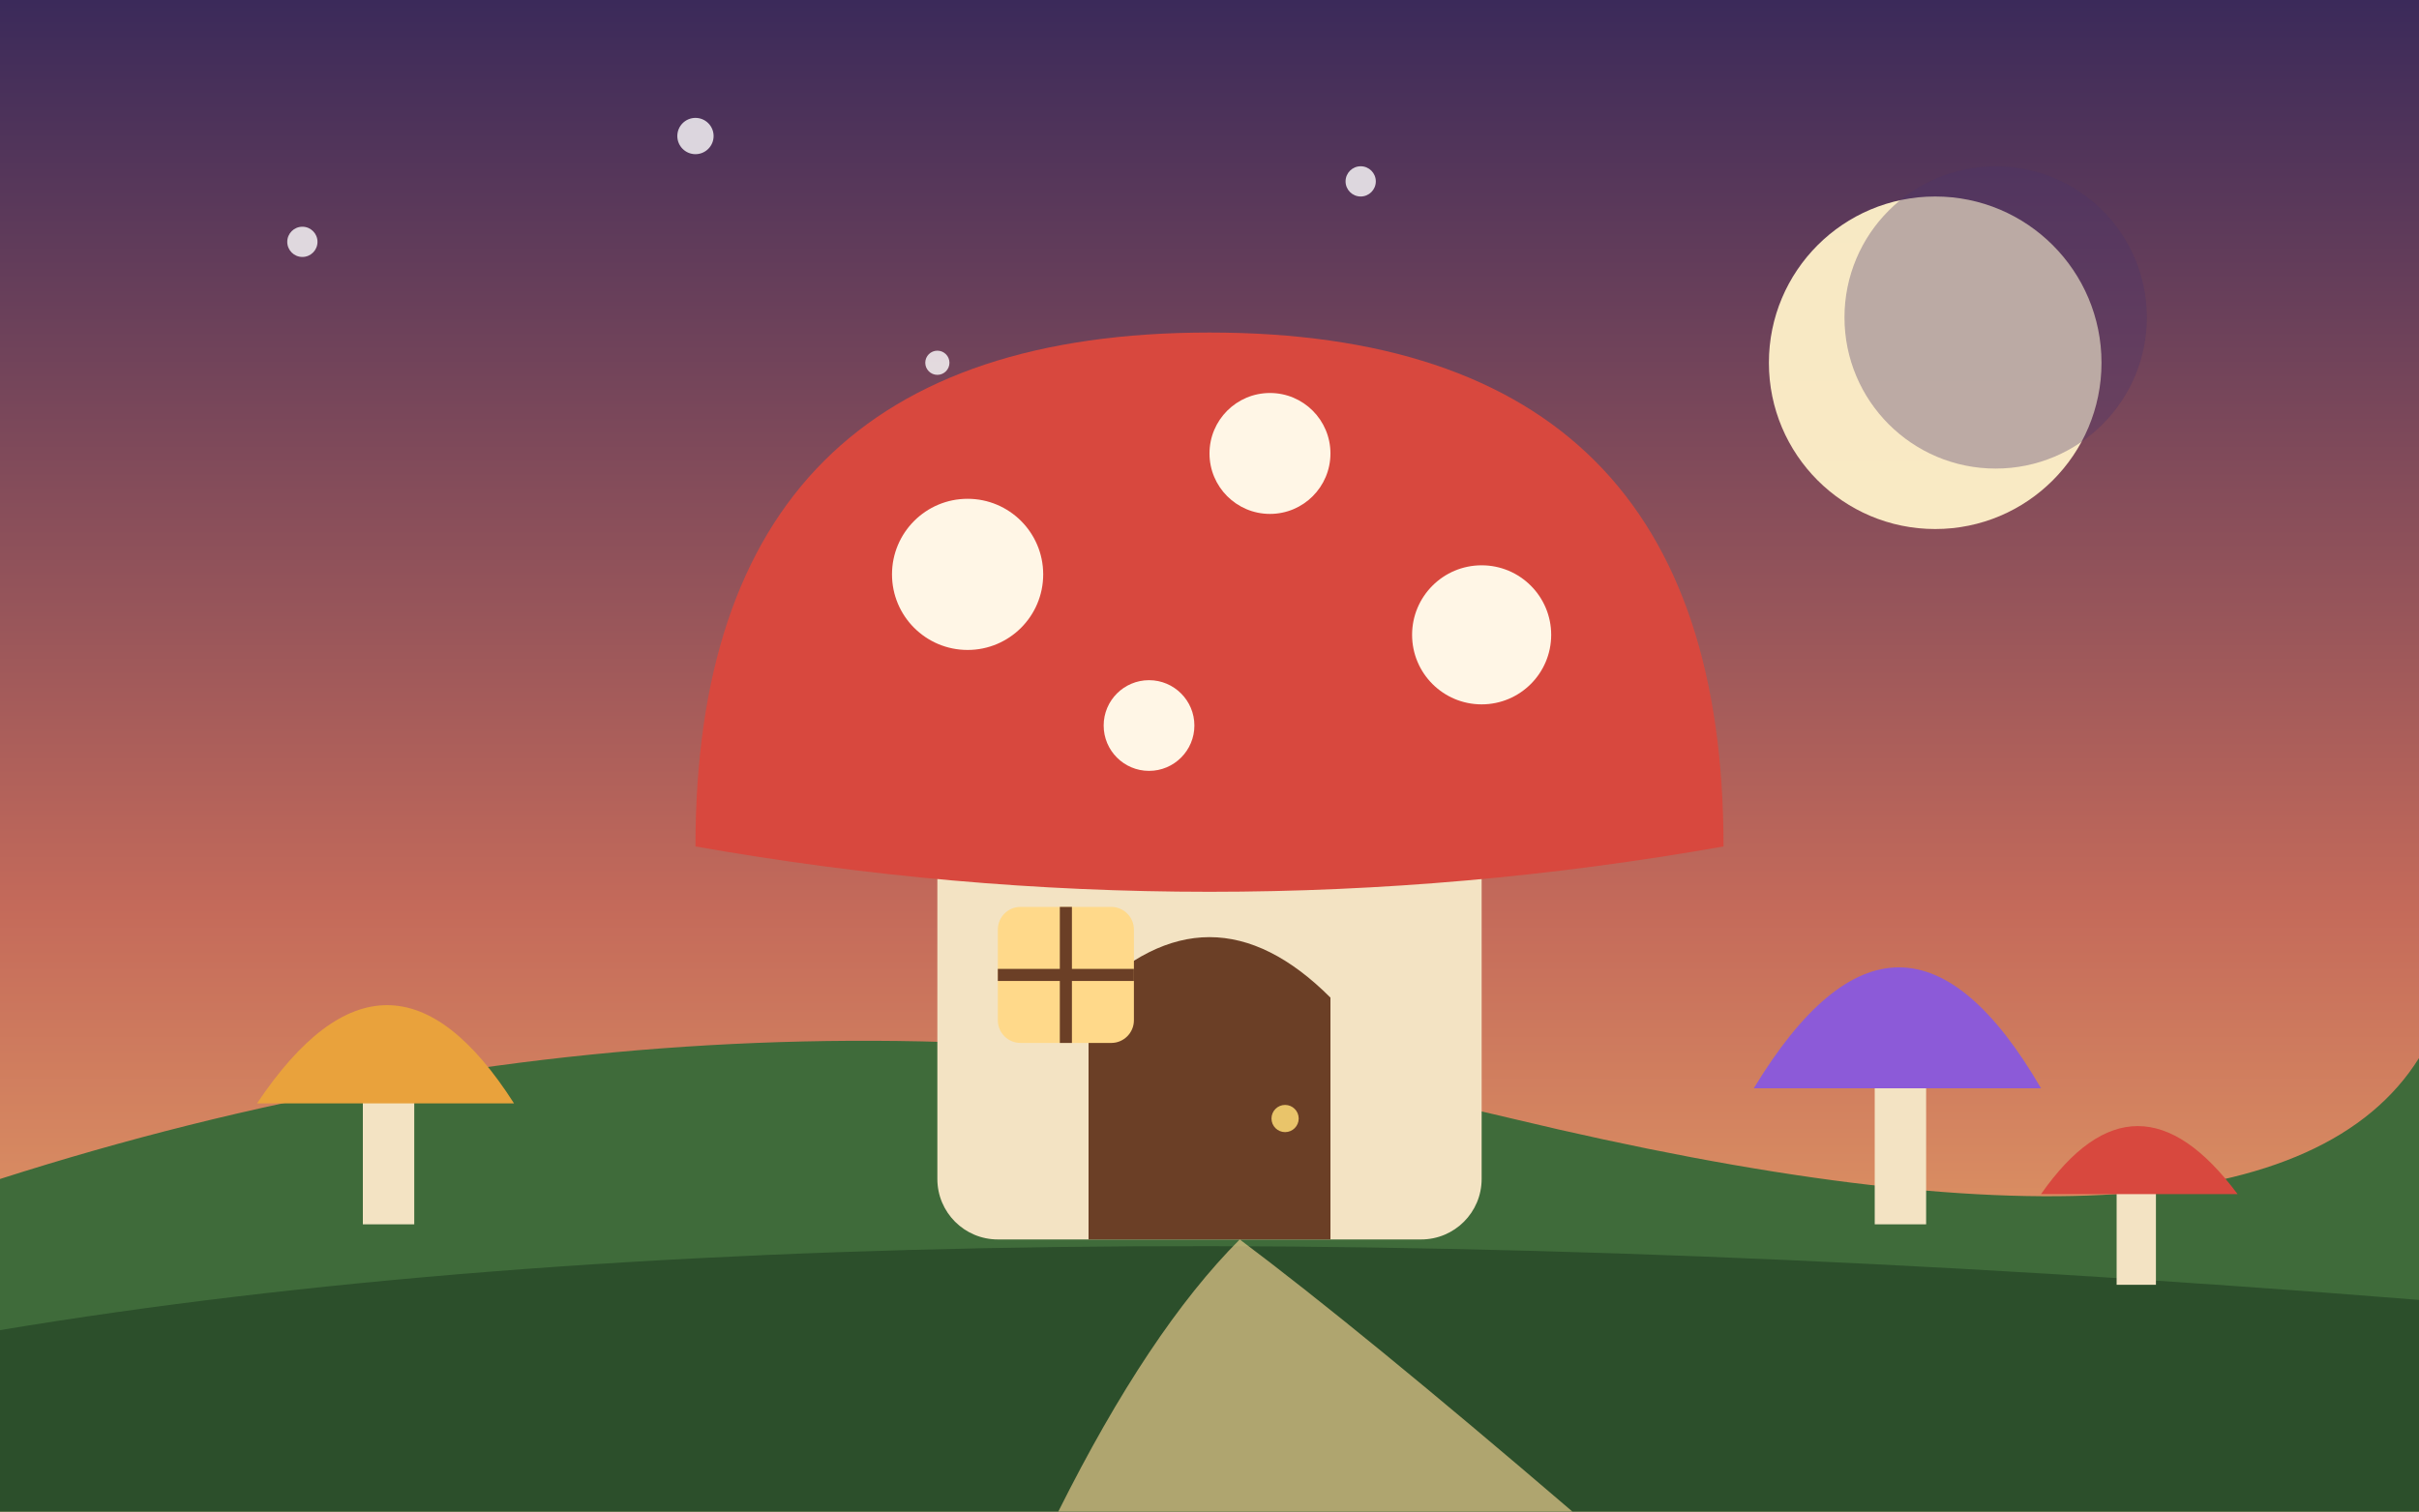
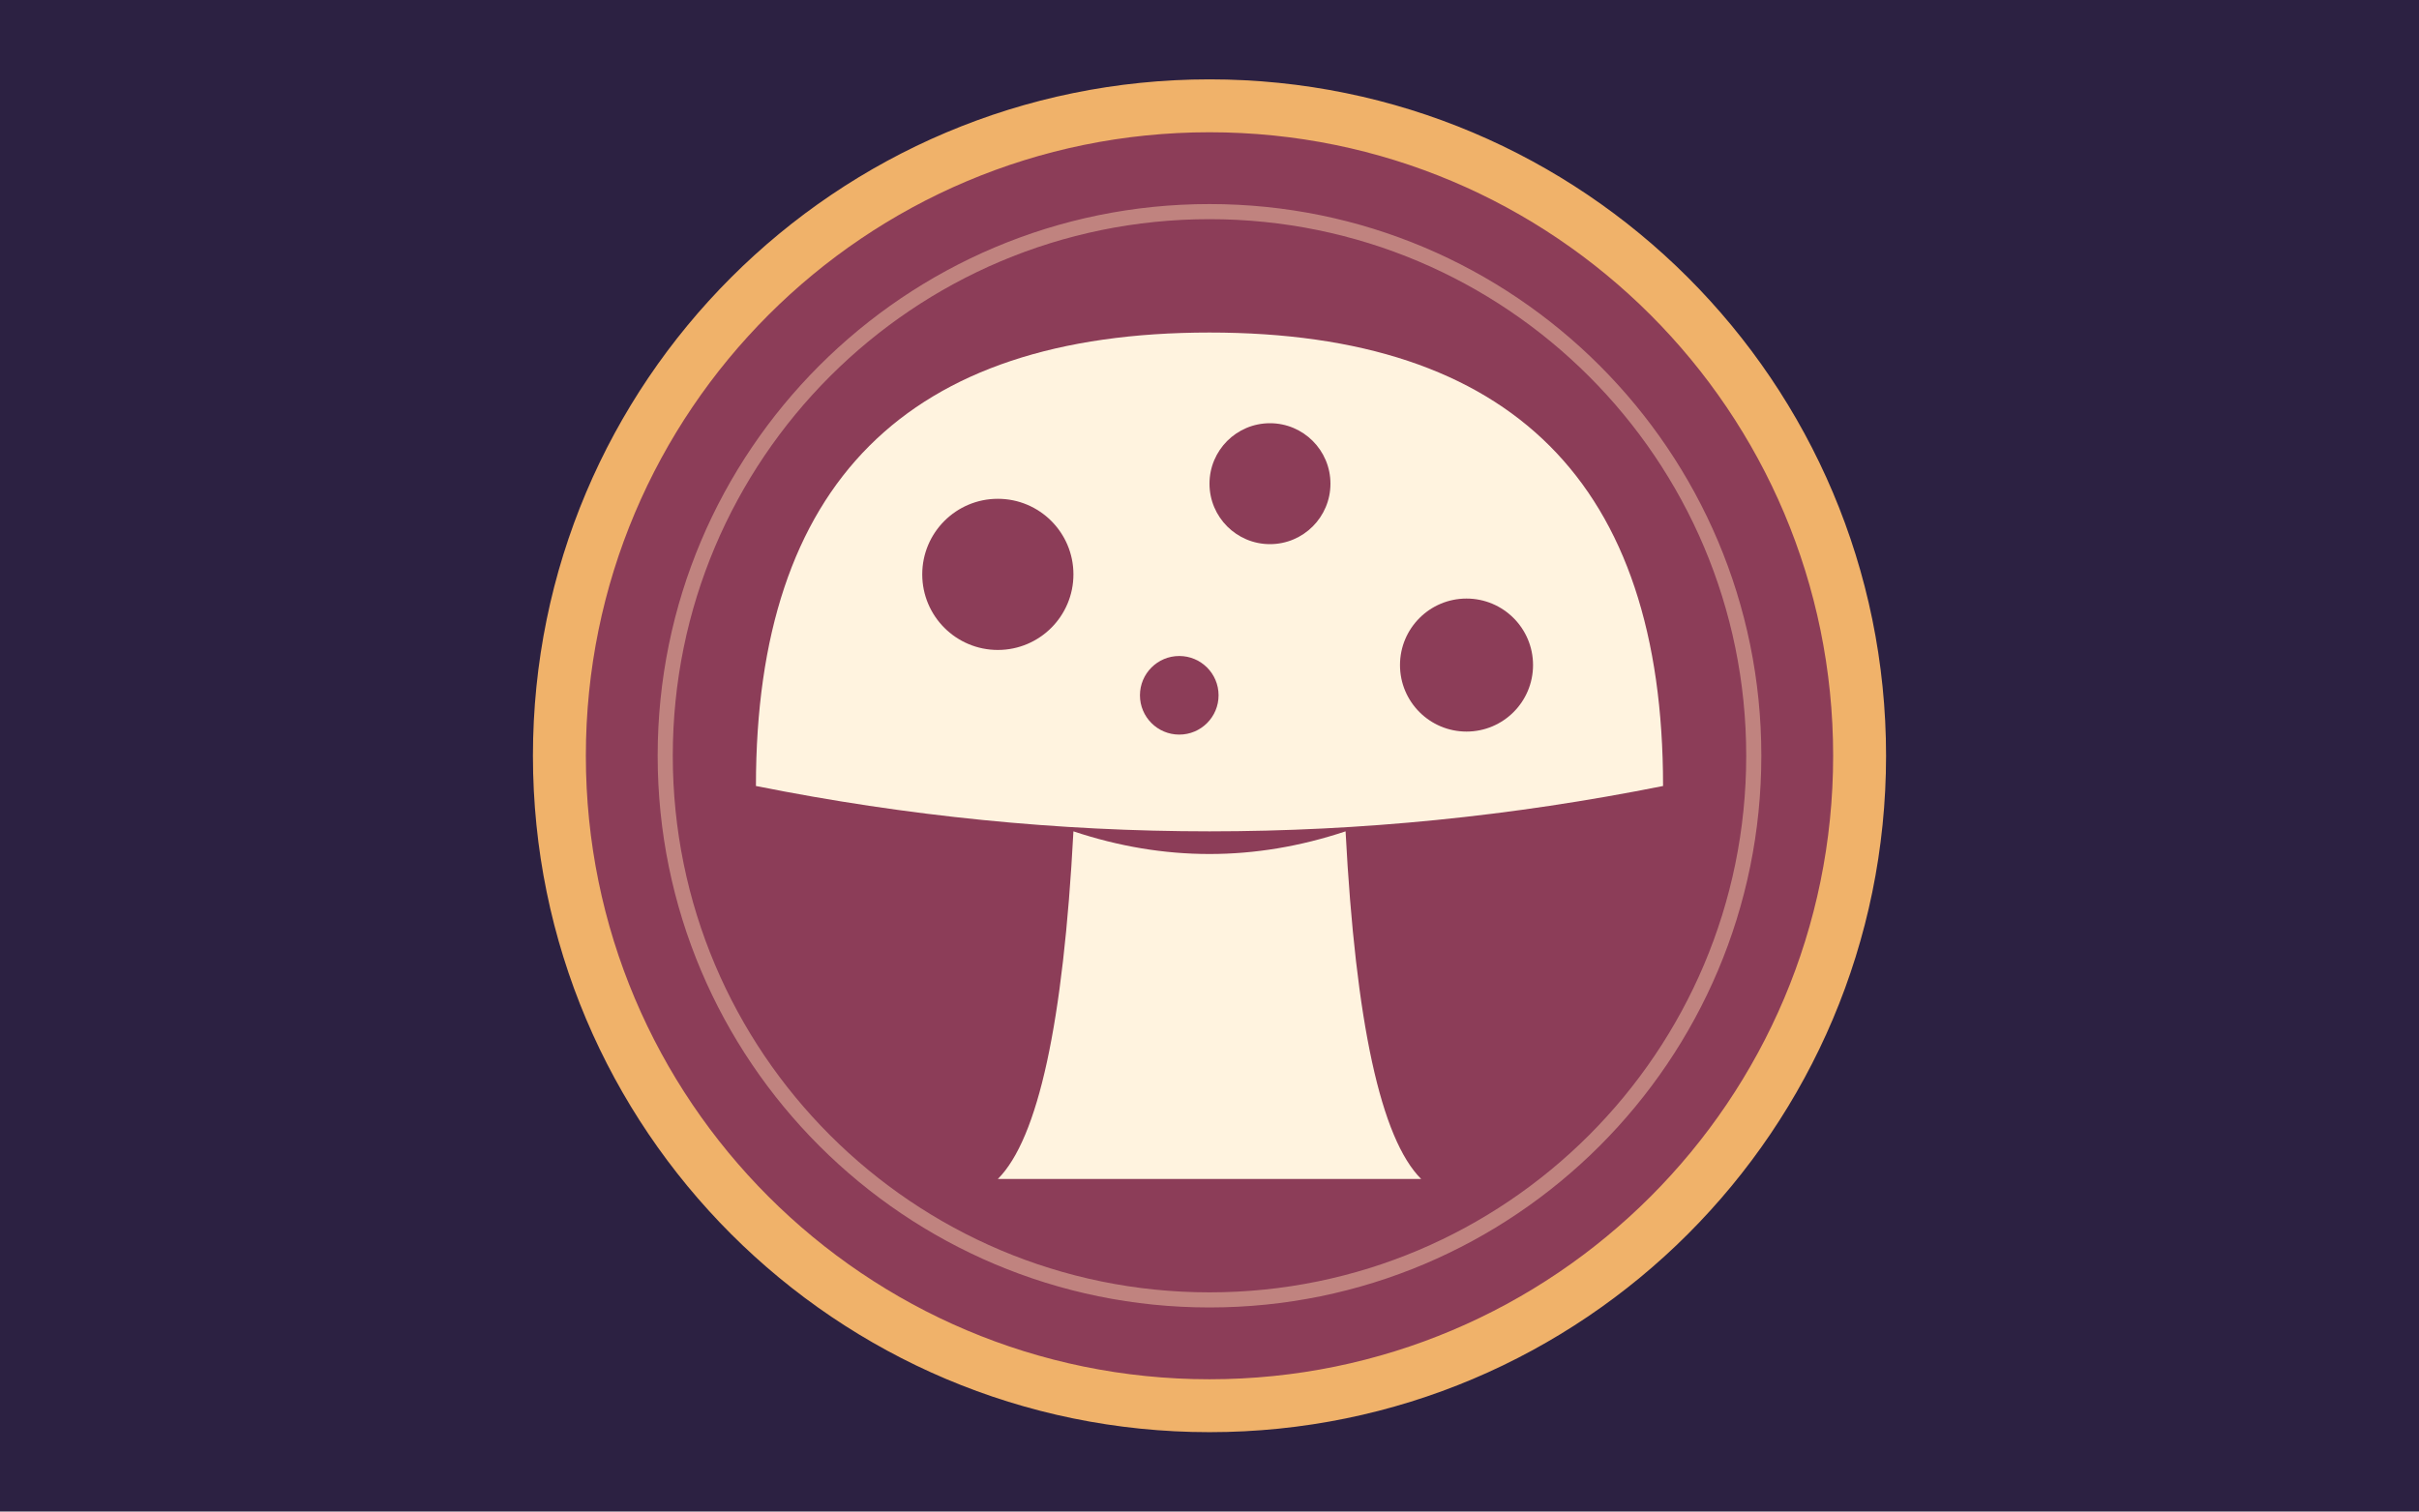
<svg xmlns="http://www.w3.org/2000/svg" viewBox="0 0 160 100">
-   <defs>
-     <linearGradient id="s" x1="0" y1="0" x2="0" y2="1">
-       <stop offset="0" stop-color="#3b2a5a" />
-       <stop offset=".6" stop-color="#c46a5a" />
-       <stop offset="1" stop-color="#f0b26a" />
-     </linearGradient>
-   </defs>
-   <rect width="160" height="100" fill="url(#s)" />
-   <circle cx="128" cy="24" r="11" fill="#fff1c9" opacity=".95" />
-   <circle cx="132" cy="21" r="10" fill="#4a3366" opacity=".35" />
-   <g fill="#fff" opacity=".8">
-     <circle cx="20" cy="16" r="1" />
-     <circle cx="46" cy="9" r="1.2" />
-     <circle cx="90" cy="12" r="1" />
-     <circle cx="62" cy="24" r=".8" />
+   <rect width="160" height="100" fill="#2c2142" />
+   <circle cx="80" cy="50" r="43" fill="#8c3d58" />
+   <circle cx="80" cy="50" r="43" fill="none" stroke="#f0b26a" stroke-width="3.5" />
+   <circle cx="80" cy="50" r="36" fill="none" stroke="#ffd9b0" stroke-width="1" opacity=".45" />
+   <path d="M50 52 Q50 22 80 22 Q110 22 110 52 Q80 58 50 52 Z" fill="#fff3df" />
+   <path d="M71 55 Q70 74 66 78 H94 Q90 74 89 55 Q80 58 71 55 Z" fill="#fff3df" />
+   <g fill="#8c3d58">
+     <circle cx="66" cy="38" r="5" />
+     <circle cx="84" cy="32" r="4" />
+     <circle cx="97" cy="44" r="4.4" />
+     <circle cx="78" cy="46" r="2.6" />
  </g>
-   <path d="M0 78 Q50 62 100 74 T160 70 V100 H0 Z" fill="#3f6b3a" />
-   <path d="M0 88 Q60 78 160 86 V100 H0 Z" fill="#2c4f2b" />
-   <rect x="62" y="52" width="36" height="30" rx="4" fill="#f3e3c3" />
-   <path d="M46 56 Q46 22 80 22 Q114 22 114 56 Q80 62 46 56 Z" fill="#d8483e" />
-   <g fill="#fff6e6">
-     <circle cx="64" cy="38" r="5" />
-     <circle cx="84" cy="30" r="4" />
-     <circle cx="98" cy="42" r="4.6" />
-     <circle cx="76" cy="48" r="3" />
-   </g>
-   <path d="M72 82 V66 Q80 58 88 66 V82 Z" fill="#6b3f26" />
-   <circle cx="85" cy="74" r=".9" fill="#e9c46a" />
-   <rect x="66" y="60" width="9" height="9" rx="1.5" fill="#ffd98a" />
-   <path d="M70.5 60 V69 M66 64.5 H75" stroke="#6b3f26" stroke-width=".8" />
-   <g>
-     <rect x="24" y="72" width="3.4" height="9" fill="#f3e3c3" />
-     <path d="M17 73 Q25.7 60 34 73 Z" fill="#e9a23c" />
-     <rect x="124" y="70" width="3.4" height="11" fill="#f3e3c3" />
-     <path d="M116 72 Q125.7 56 135 72 Z" fill="#8c5ad8" />
-     <rect x="140" y="78" width="2.6" height="7" fill="#f3e3c3" />
-     <path d="M135 79 Q141.3 70 148 79 Z" fill="#d8483e" />
-   </g>
-   <path d="M70 100 Q76 88 82 82 Q90 88 104 100 Z" fill="#e7c98c" opacity=".7" />
</svg>
